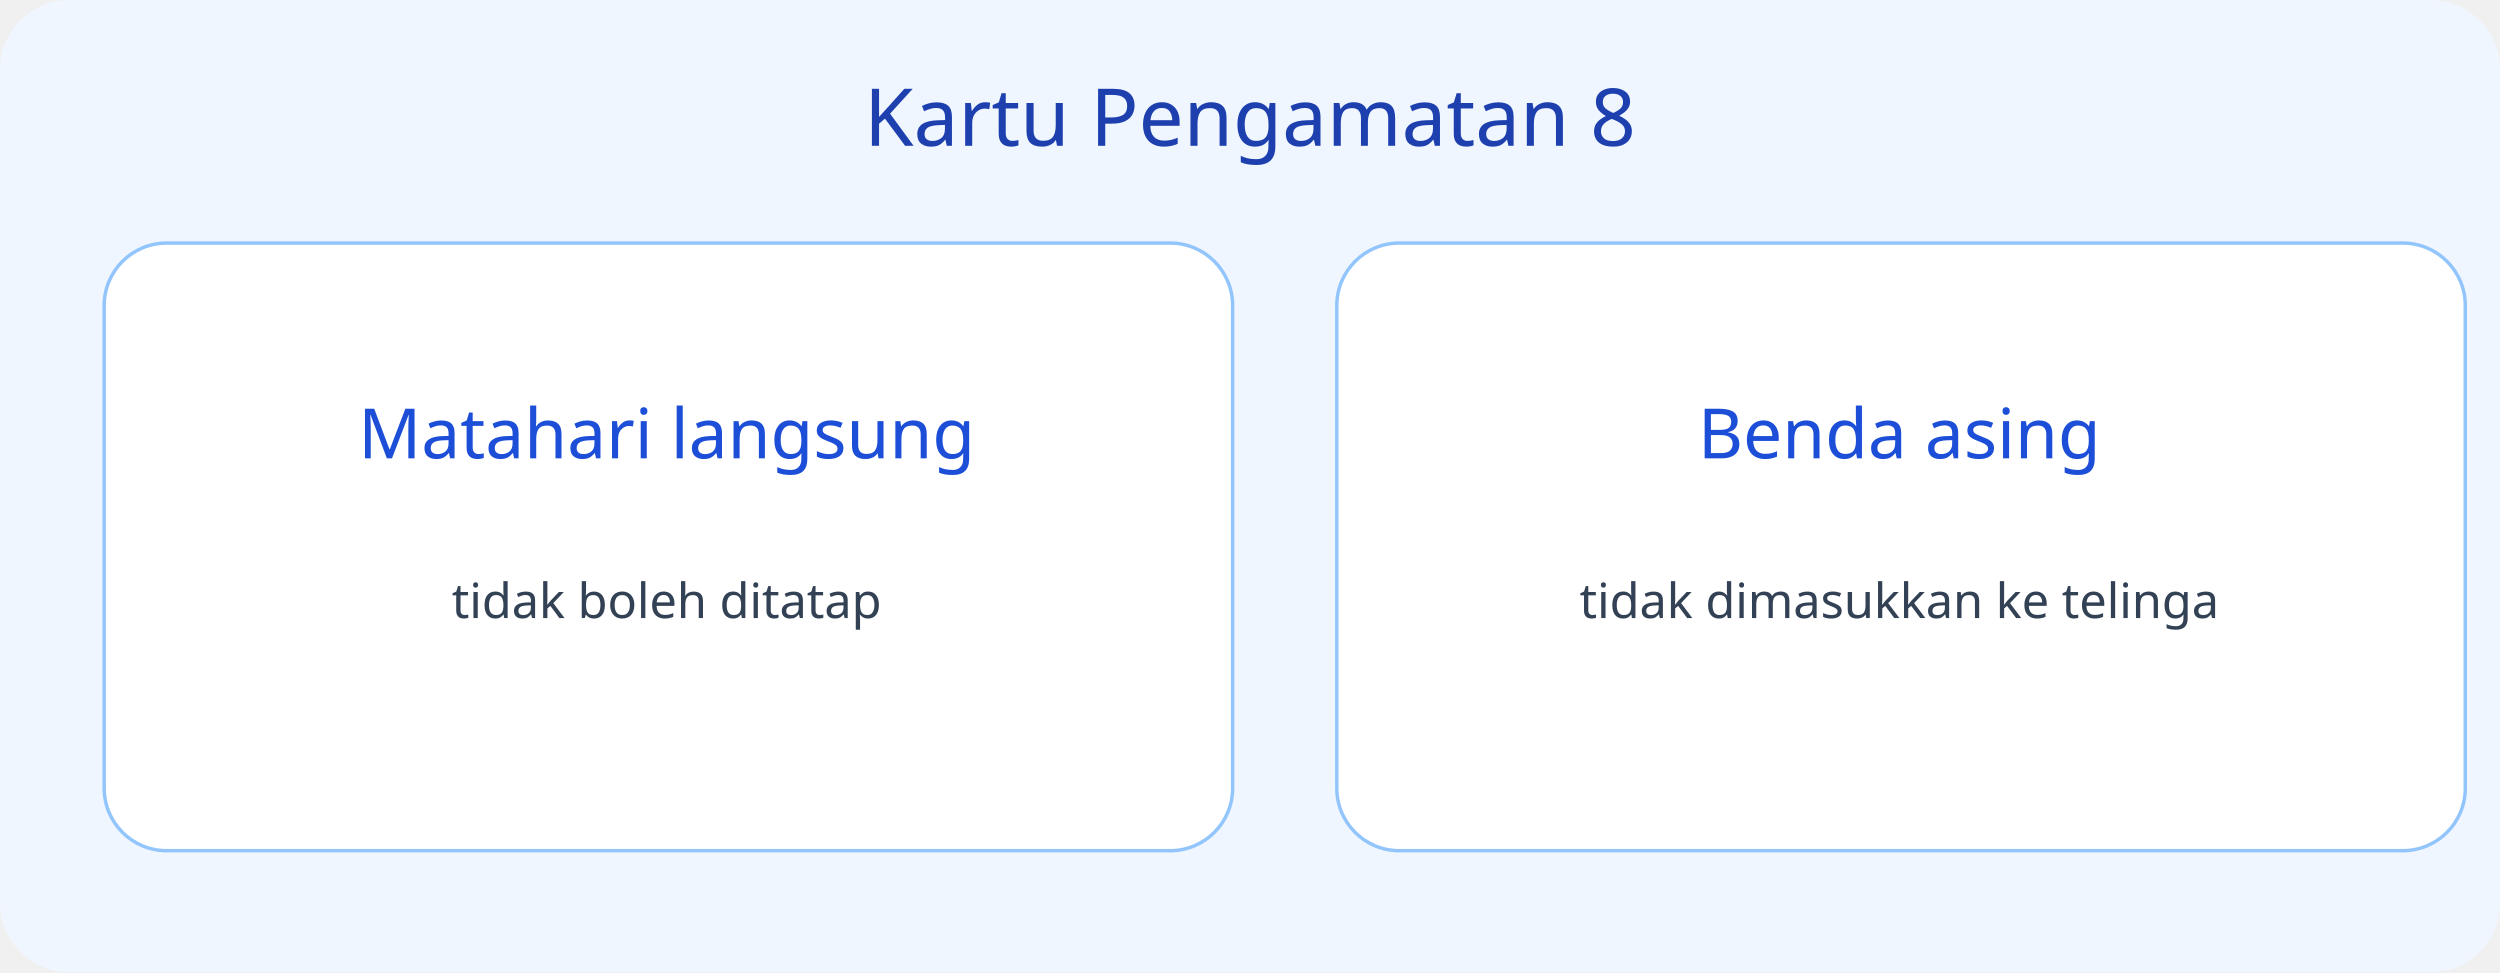
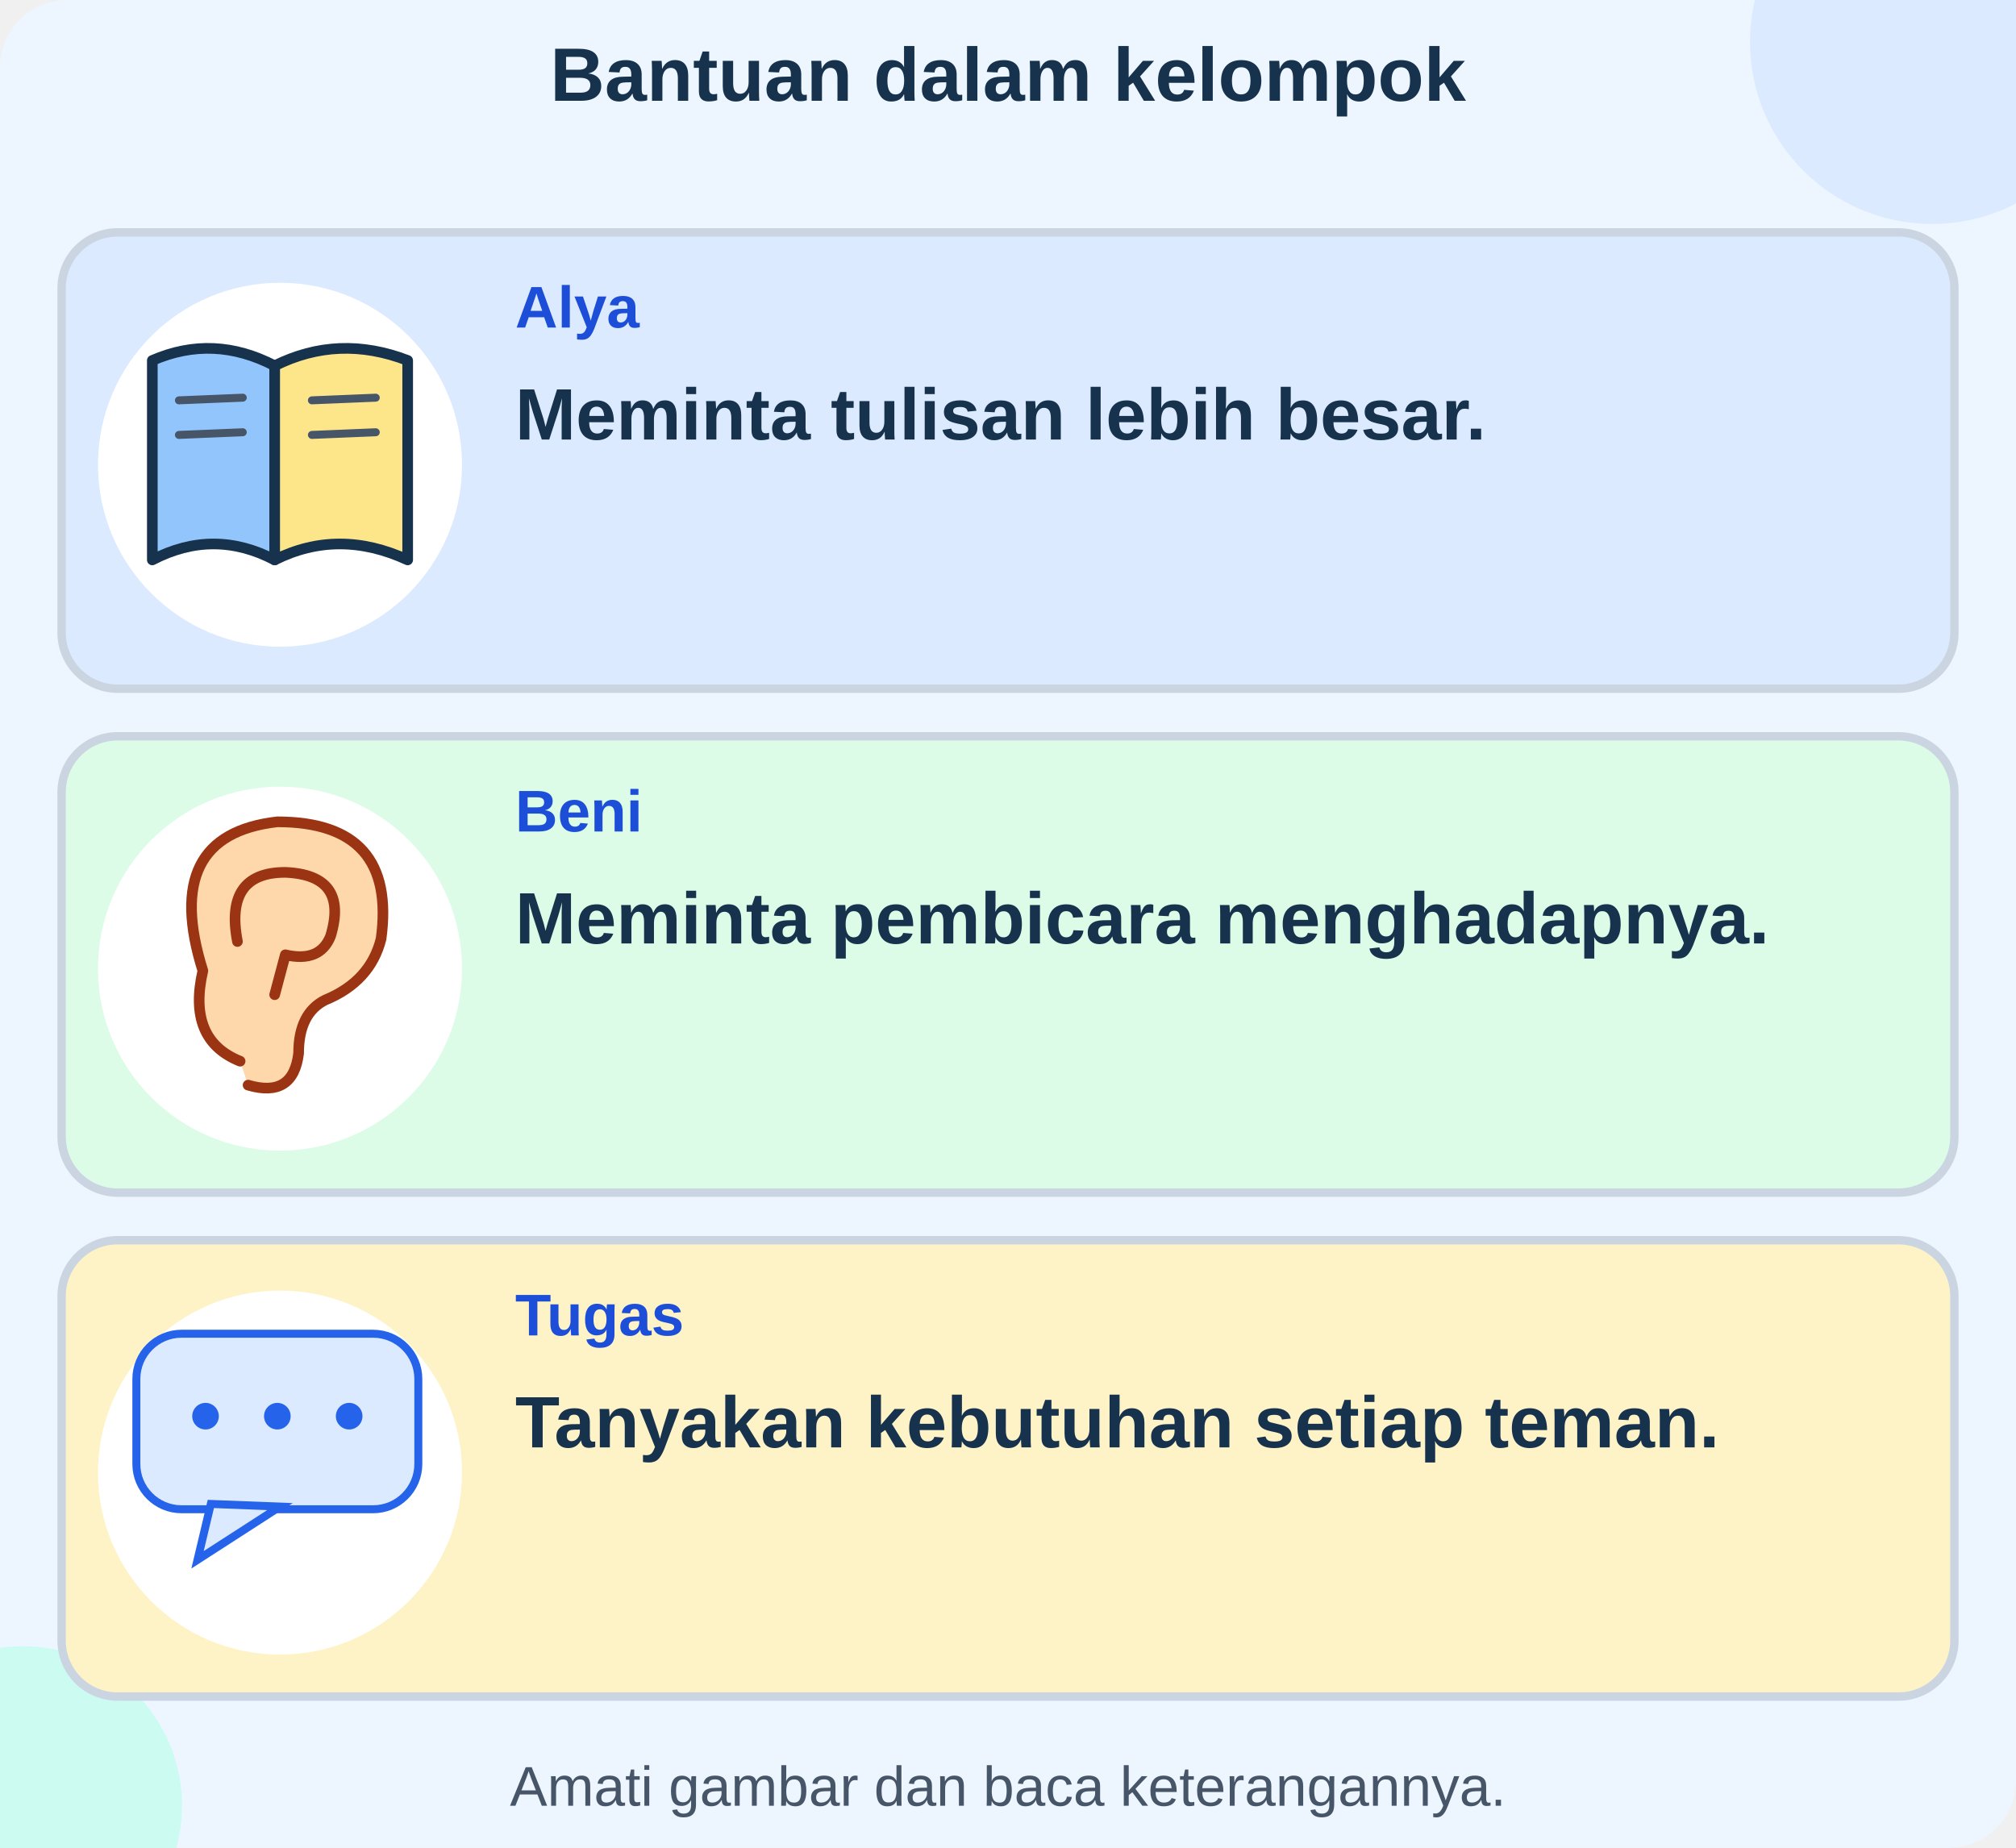
- <svg xmlns="http://www.w3.org/2000/svg" viewBox="0 0 720 280">
-   <rect width="720" height="280" rx="20" fill="#eff6ff" />
-   <text x="360" y="42" font-size="23" text-anchor="middle" font-family="sans-serif" fill="#1e40af">Kartu Pengamatan 8</text>
-   <rect x="30" y="70" width="325" height="175" rx="18" fill="white" stroke="#93c5fd" />
-   <text x="192" y="132" font-size="20" text-anchor="middle" font-family="sans-serif" fill="#1d4ed8">Matahari langsung</text>
-   <text x="192" y="178" font-size="14" text-anchor="middle" font-family="sans-serif" fill="#334155">tidak boleh ditatap</text>
-   <rect x="385" y="70" width="325" height="175" rx="18" fill="white" stroke="#93c5fd" />
-   <text x="547" y="132" font-size="20" text-anchor="middle" font-family="sans-serif" fill="#1d4ed8">Benda asing</text>
-   <text x="547" y="178" font-size="14" text-anchor="middle" font-family="sans-serif" fill="#334155">tidak dimasukkan ke telinga</text>
+ <svg xmlns="http://www.w3.org/2000/svg" viewBox="0 0 720 660" role="img" aria-labelledby="title desc">
+   <g font-family="Arial, sans-serif">
+     <rect x="0" y="0" width="720" height="660" rx="24" fill="#edf6ff" stroke="none" stroke-width="3" />
+     <circle cx="690" cy="15" r="65" fill="#dbeafe" />
+     <circle cx="8" cy="645" r="57" fill="#ccfbf1" />
+     <text x="360" y="36" font-size="27" fill="#17324d" text-anchor="middle" font-weight="750">Bantuan dalam kelompok</text>
+     <rect x="22" y="83" width="676" height="163" rx="20" fill="#dbeafe" stroke="#cbd5e1" stroke-width="3" />
+     <circle cx="100" cy="166" r="65" fill="white" />
+     <g transform="translate(43 105) scale(.95)">
+       <path d="M12 25 Q35 15 58 27 L58 100 Q35 88 12 100 Z" fill="#93c5fd" stroke="#17324d" stroke-width="4" stroke-linecap="round" stroke-linejoin="round" />
+       <path d="M58 27 Q82 15 108 25 L108 100 Q82 88 58 100 Z" fill="#fde68a" stroke="#17324d" stroke-width="4" stroke-linecap="round" stroke-linejoin="round" />
+       <path d="M22 40 L46 39 M22 53 L46 52 M72 40 L96 39 M72 53 L96 52" fill="none" stroke="#475569" stroke-width="3" stroke-linecap="round" stroke-linejoin="round" />
+     </g>
+     <text x="184" y="117" font-size="21" fill="#1d4ed8" text-anchor="start" font-weight="750">Alya</text>
+     <text x="184" y="157" font-size="26" fill="#17324d" text-anchor="start" font-weight="600">Meminta tulisan lebih besar.</text>
+     <rect x="22" y="263" width="676" height="163" rx="20" fill="#dcfce7" stroke="#cbd5e1" stroke-width="3" />
+     <circle cx="100" cy="346" r="65" fill="white" />
+     <g transform="translate(43 285) scale(.95)">
+       <path d="M45 99 Q25 91 31 65 Q15 14 59 9 Q104 9 98 53 Q94 69 77 76 Q67 81 67 96 Q65 113 48 108" fill="#fed7aa" stroke="#9a3412" stroke-width="4" stroke-linecap="round" stroke-linejoin="round" />
+       <path d="M44 54 Q39 28 62 28 Q86 29 79 52 Q75 62 62 59 L58 74" fill="none" stroke="#9a3412" stroke-width="4" stroke-linecap="round" stroke-linejoin="round" />
+     </g>
+     <text x="184" y="297" font-size="21" fill="#1d4ed8" text-anchor="start" font-weight="750">Beni</text>
+     <text x="184" y="337" font-size="26" fill="#17324d" text-anchor="start" font-weight="600">Meminta pembicara menghadapnya.</text>
+     <rect x="22" y="443" width="676" height="163" rx="20" fill="#fef3c7" stroke="#cbd5e1" stroke-width="3" />
+     <circle cx="100" cy="526" r="65" fill="white" />
+     <g transform="translate(43 465) scale(.95)">
+       <rect x="6" y="12" width="106" height="66" rx="17" fill="#dbeafe" stroke="#2563eb" stroke-width="3" />
+       <polygon points="34,76 29,97 60,77" fill="#dbeafe" stroke="#2563eb" stroke-width="3" />
+       <circle cx="32" cy="43" r="5" fill="#2563eb" />
+       <circle cx="59" cy="43" r="5" fill="#2563eb" />
+       <circle cx="86" cy="43" r="5" fill="#2563eb" />
+     </g>
+     <text x="184" y="477" font-size="21" fill="#1d4ed8" text-anchor="start" font-weight="750">Tugas</text>
+     <text x="184" y="517" font-size="26" fill="#17324d" text-anchor="start" font-weight="600">Tanyakan kebutuhan setiap teman.</text>
+     <text x="360" y="645" font-size="20" fill="#475569" text-anchor="middle" font-weight="500">Amati gambar dan baca keterangannya.</text>
+   </g>
</svg>
